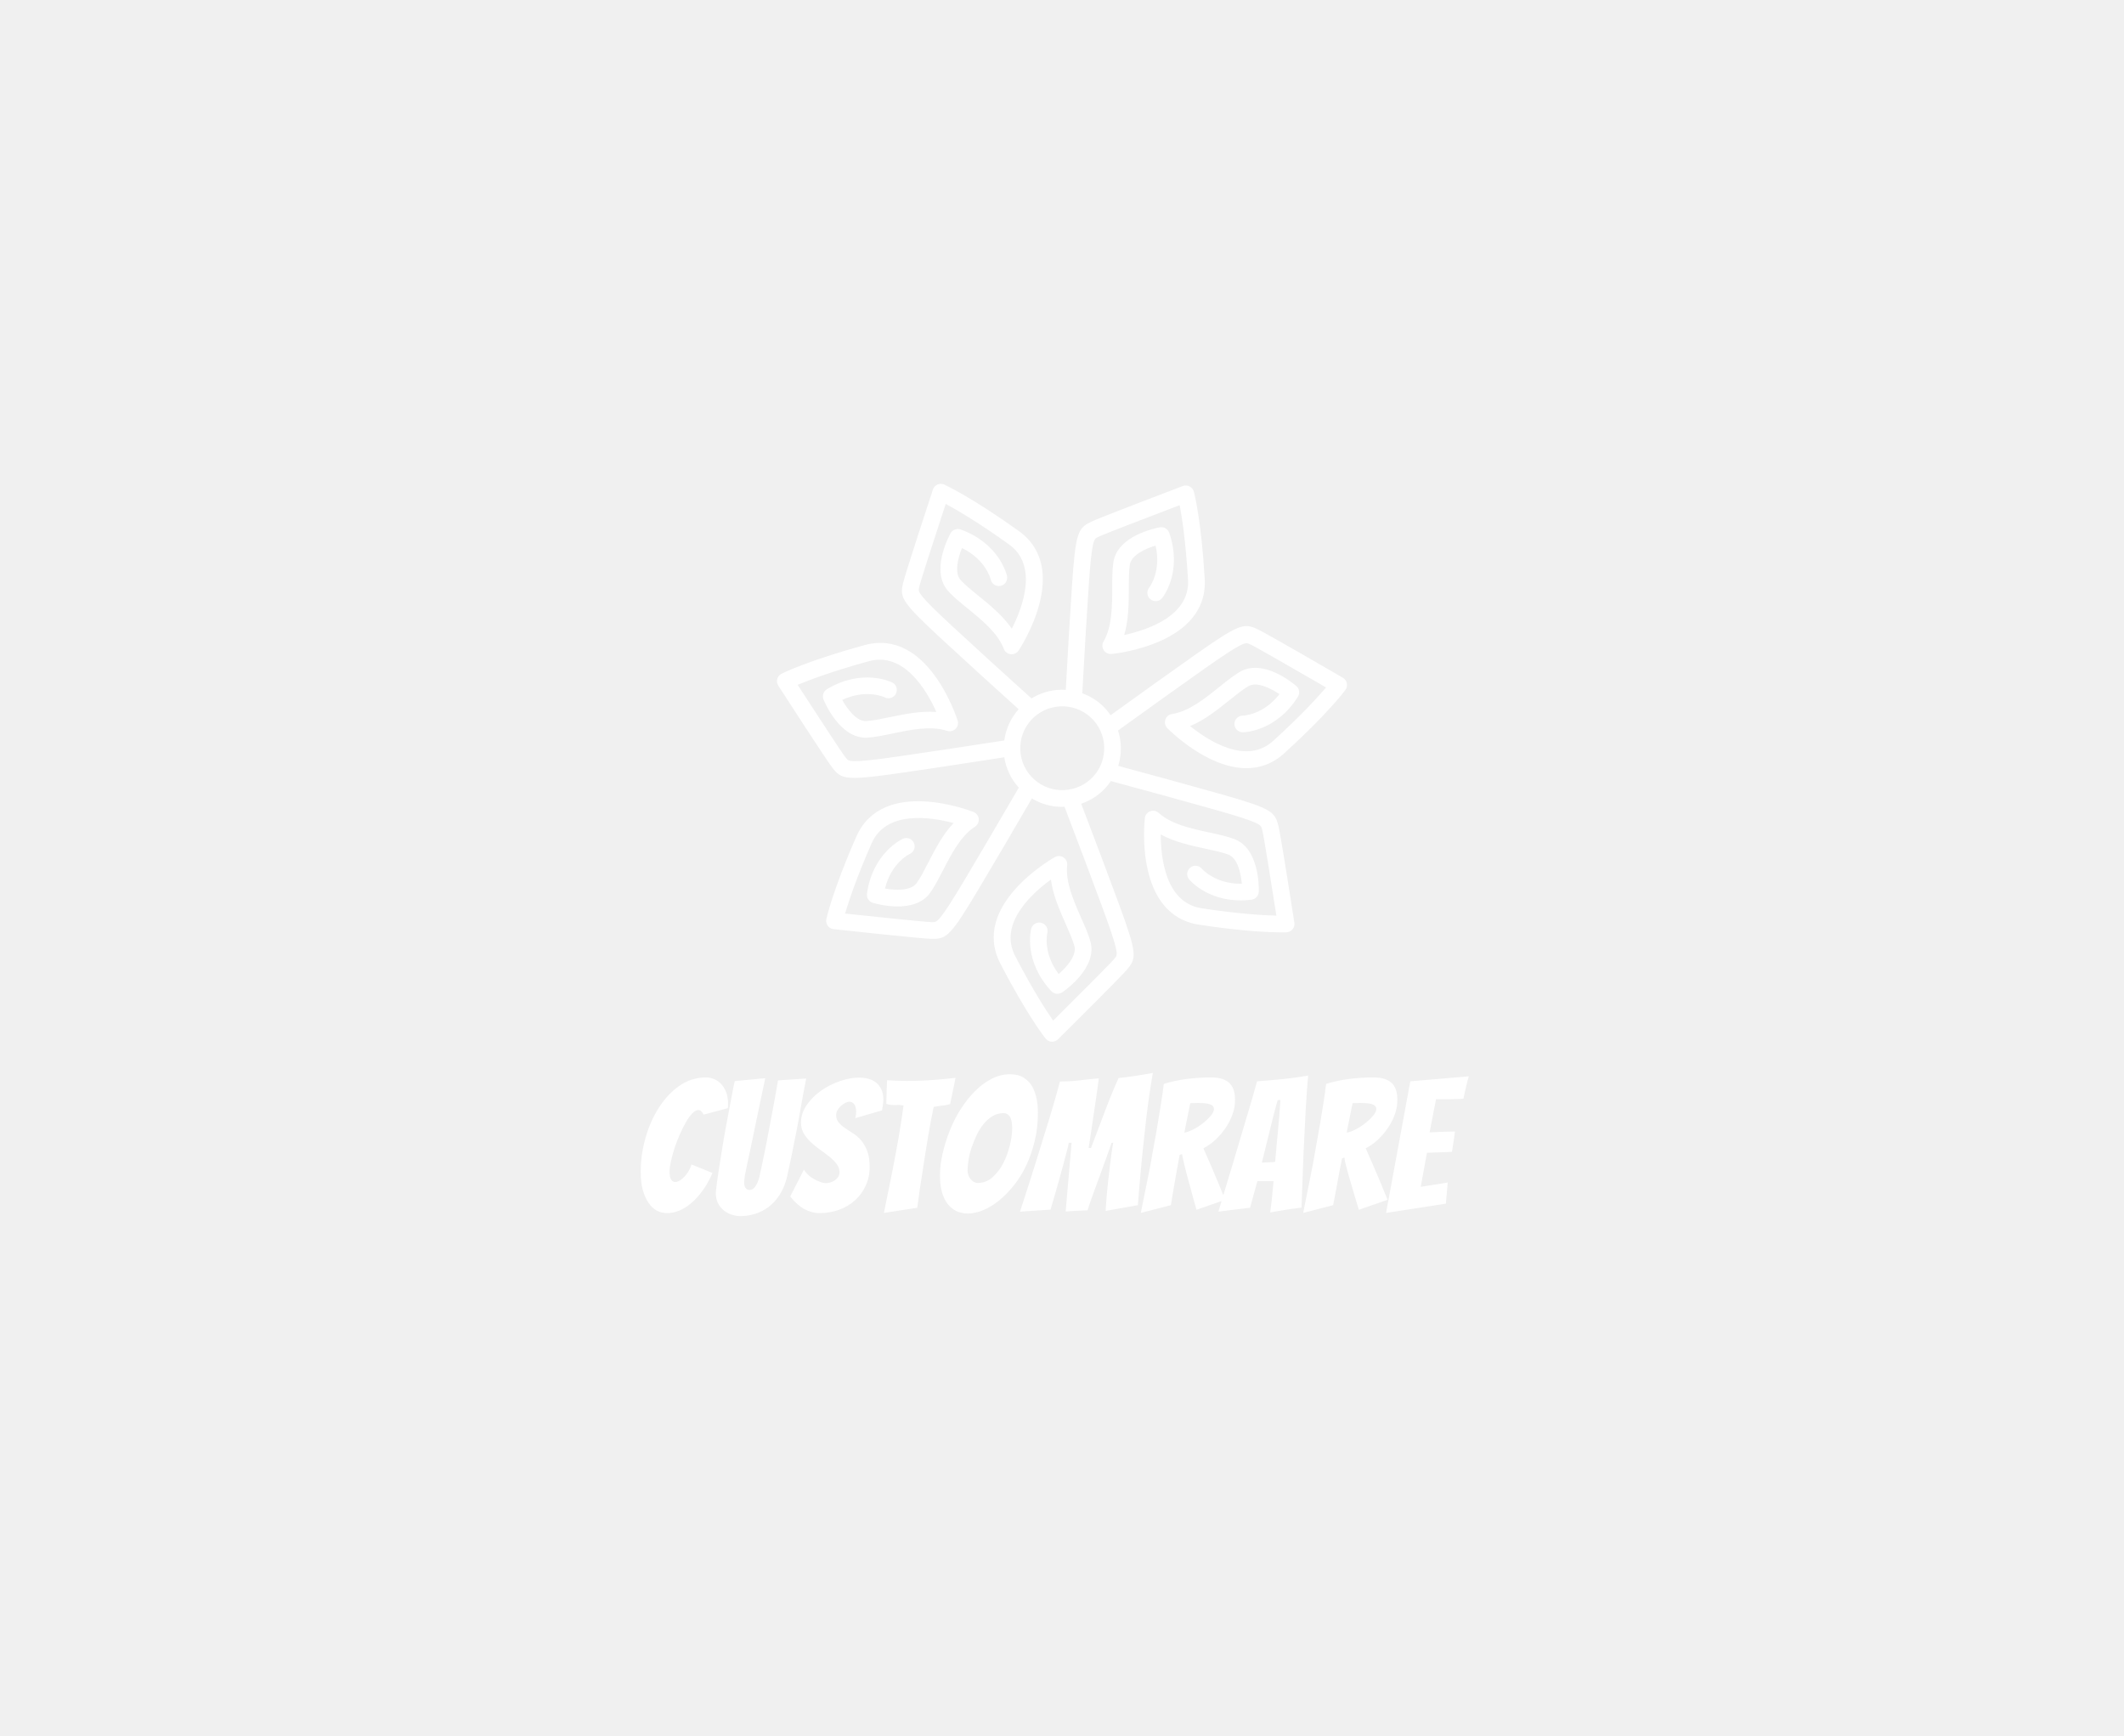
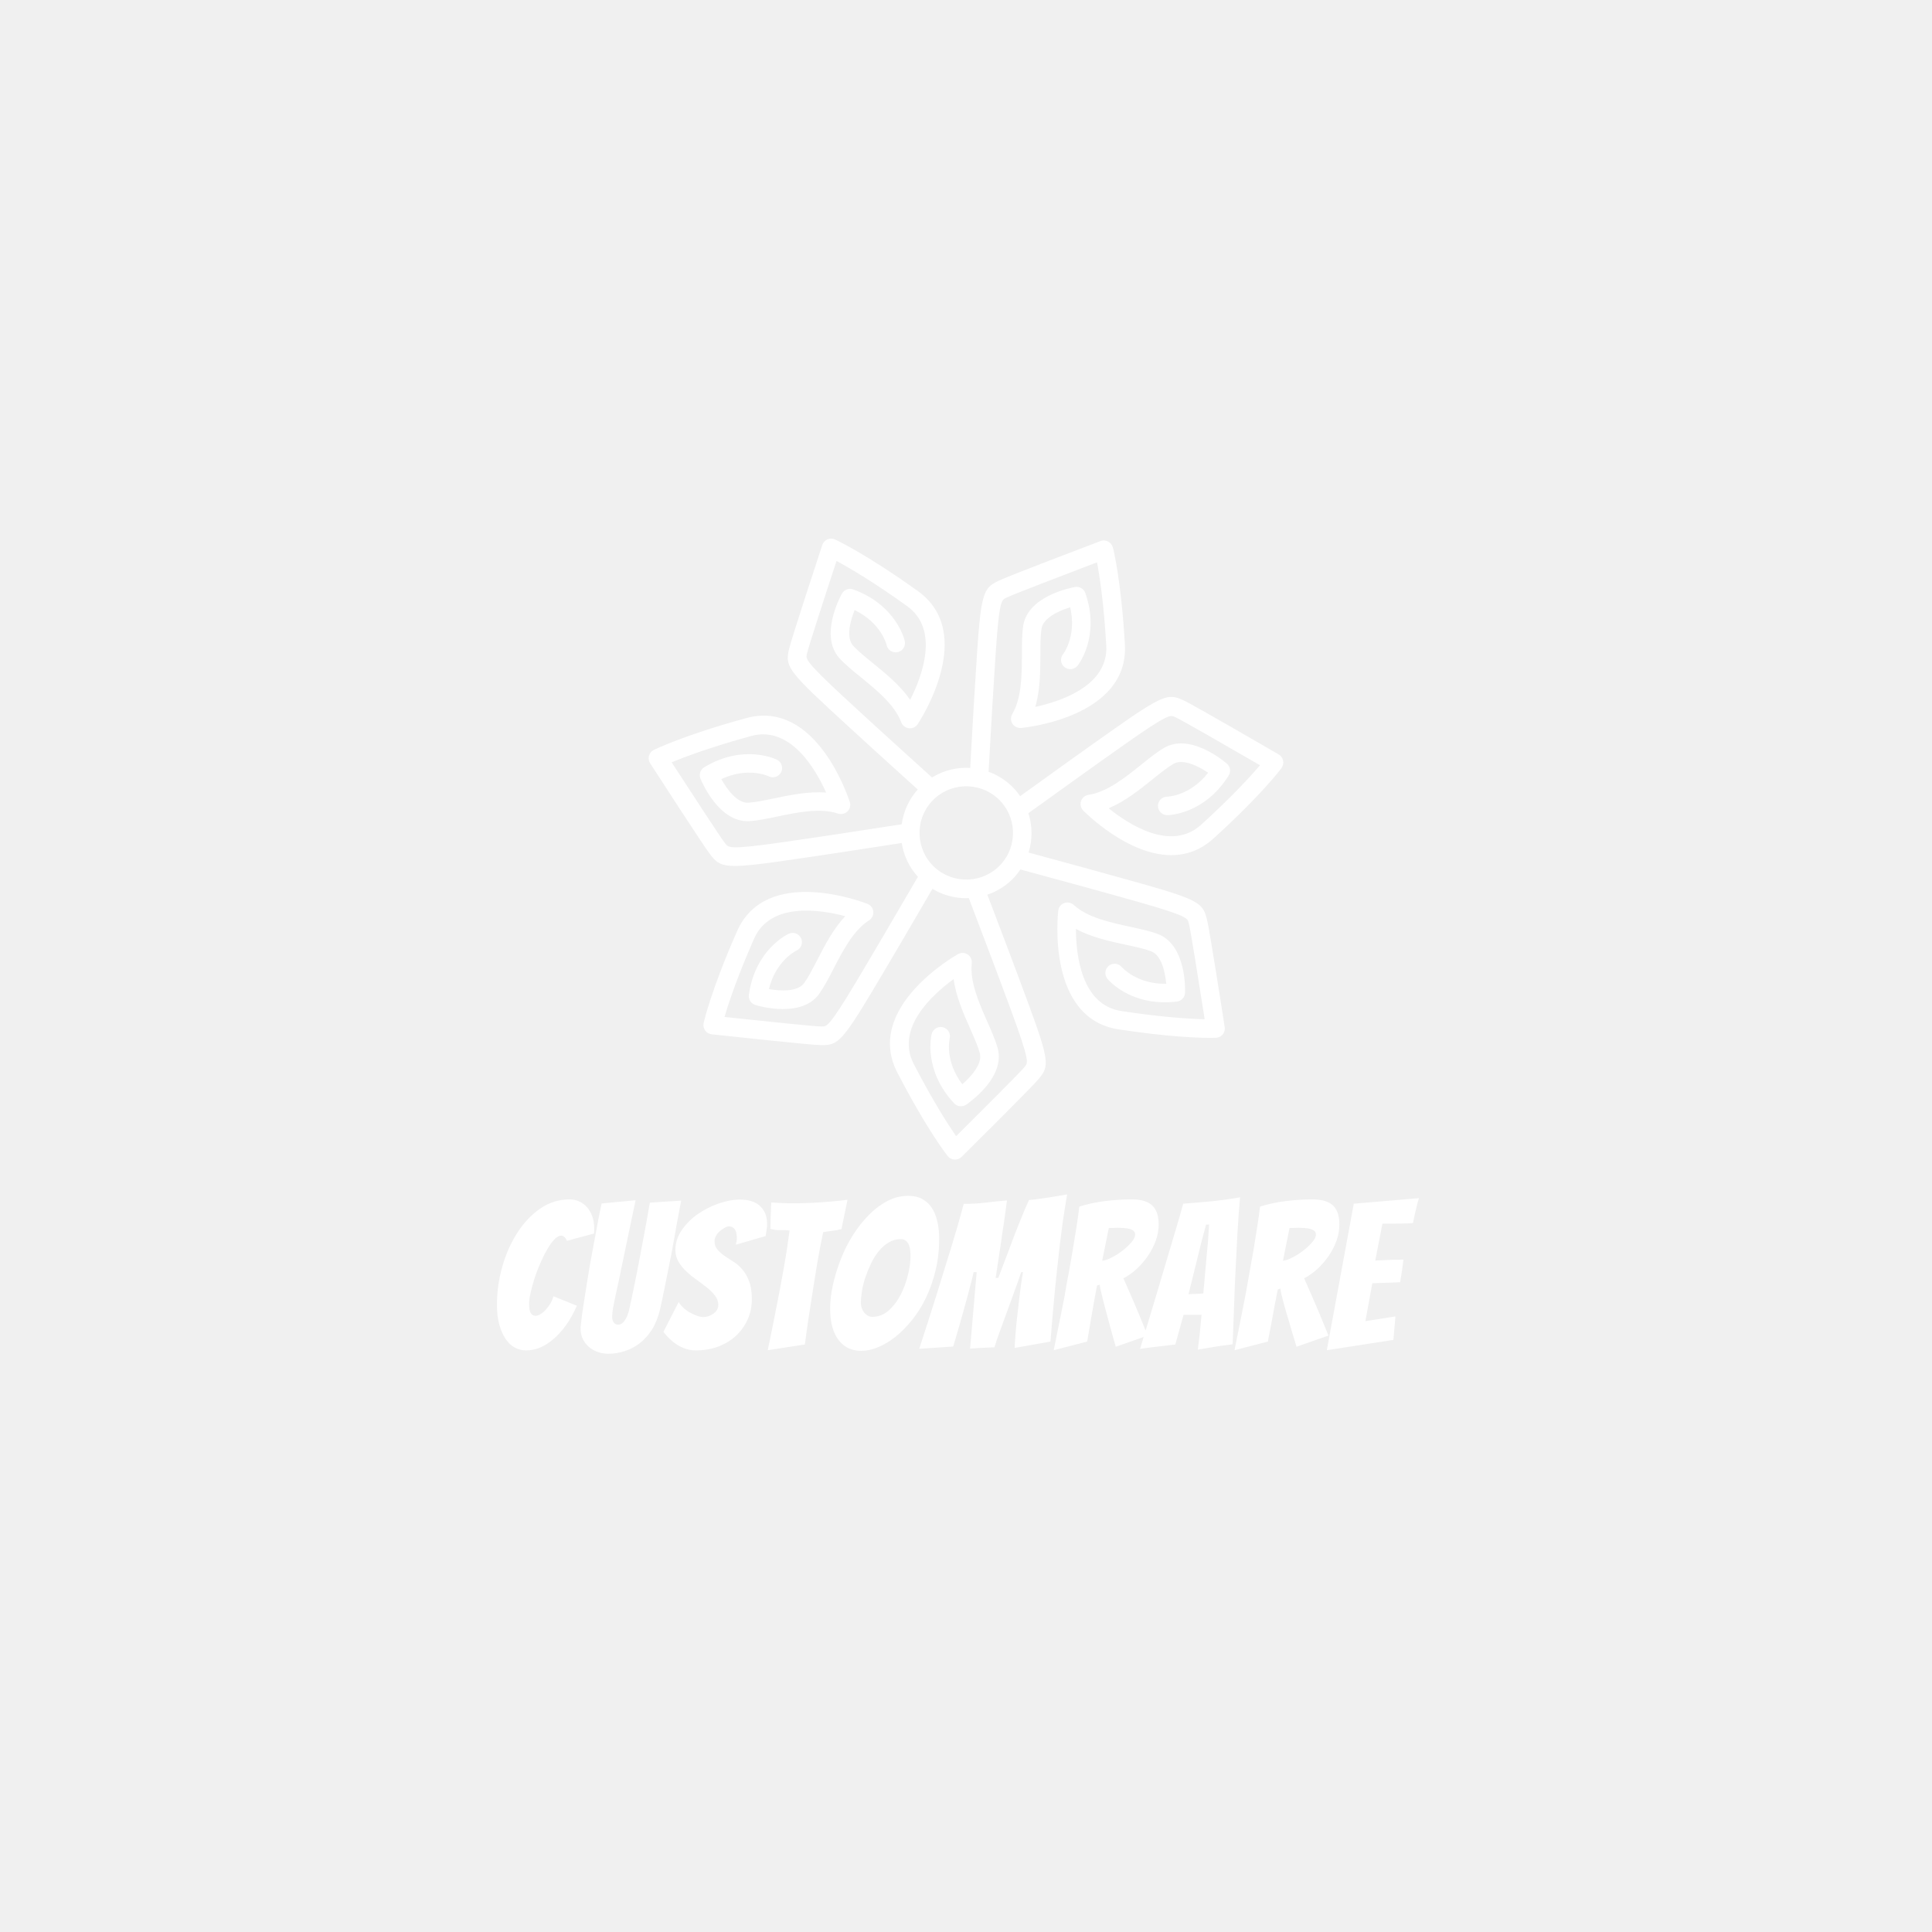
- <svg xmlns="http://www.w3.org/2000/svg" version="1.1" width="765" height="625" viewBox="0 0 300 300" class="svg-animations ">
+ <svg xmlns="http://www.w3.org/2000/svg" version="1.1" width="300" height="300" viewBox="0 0 300 300" class="svg-animations ">
  <svg viewBox="0 0 138.005 140.035" width="100" height="100" x="100" y="83.63" style="fill: rgb(255, 255, 255);">
    <svg width="138" height="135" viewBox="0 0 138 135">
      <path d="M137.96 48.269C137.839 47.705 137.489 47.222 137.005 46.941C135.083 45.827 118.134 35.98 116.306 35.175L116.024 35.054C113.04 33.7 111.696 34.035 101.413 41.266C94.263 46.297 87.918 50.871 83.711 53.903C82.555 54.735 81.588 55.433 80.768 56.01C80.163 55.124 79.464 54.306 78.644 53.554C77.233 52.267 75.62 51.314 73.913 50.71C73.98 49.61 74.061 48.175 74.155 46.444C74.437 41.293 74.881 33.512 75.459 24.859C76.211 13.643 76.736 13.389 77.582 12.959L77.905 12.798C78.994 12.248 89.693 8.13 97.489 5.165C98.053 8.13 98.981 14.113 99.505 23.235C100.016 31.982 89.652 35.39 84.061 36.597C85.15 32.935 85.163 28.883 85.177 25.208C85.177 23.101 85.19 21.116 85.418 19.6C85.781 17.239 89.222 15.683 91.655 14.945C93.093 21.129 90.257 24.953 90.096 25.14C89.41 26.012 89.558 27.274 90.432 27.958C91.306 28.655 92.569 28.508 93.268 27.636C93.47 27.381 98.214 21.277 94.962 11.859C94.639 10.92 93.671 10.357 92.704 10.531C91.655 10.719 82.408 12.557 81.44 18.983C81.171 20.794 81.158 22.927 81.158 25.181C81.144 29.608 81.131 34.639 79.061 38.154C78.671 38.811 78.698 39.616 79.101 40.26C79.504 40.89 80.23 41.252 80.996 41.185C81.951 41.092 104.465 38.771 103.551 23.007C102.744 8.961 101.024 2.227 100.943 1.945C100.795 1.395 100.432 0.926 99.921 0.657C99.384 0.362 98.792 0.322 98.255 0.537C96.171 1.328 77.851 8.277 76.063 9.189L75.795 9.324C72.864 10.773 72.273 12.034 71.426 24.564C70.848 33.243 70.405 41.038 70.123 46.189C70.042 47.625 69.975 48.859 69.921 49.865C67.044 49.691 64.128 50.402 61.614 51.945C60.794 51.193 59.679 50.187 58.308 48.953C54.477 45.492 48.684 40.246 42.313 34.343C34.047 26.697 34.181 26.133 34.383 25.208L34.463 24.859C34.718 23.665 38.24 12.771 40.848 4.87C43.509 6.292 48.738 9.324 56.184 14.676C63.308 19.788 59.45 29.97 56.856 35.068C54.692 31.915 51.547 29.353 48.684 27.032C47.057 25.704 45.512 24.443 44.477 23.316C42.864 21.545 43.832 17.896 44.786 15.548C50.512 18.325 51.695 22.927 51.748 23.182C51.99 24.255 53.052 24.939 54.154 24.698C55.243 24.456 55.929 23.383 55.687 22.296C55.62 21.974 53.845 14.462 44.477 11.054C43.549 10.719 42.501 11.108 42.017 11.98C41.506 12.919 37.124 21.237 41.506 26.039C42.743 27.394 44.396 28.736 46.144 30.158C49.584 32.962 53.482 36.128 54.921 39.951C55.189 40.662 55.834 41.159 56.587 41.239C57.34 41.333 58.079 40.984 58.496 40.354C59.033 39.549 71.386 20.633 58.536 11.416C47.084 3.206 40.767 0.308 40.498 0.188C39.974 -0.054 39.383 -0.054 38.858 0.174C38.334 0.402 37.931 0.845 37.756 1.382C37.057 3.488 30.942 22.082 30.525 24.04L30.458 24.336C29.745 27.529 30.35 28.776 39.584 37.308C45.982 43.225 51.775 48.47 55.62 51.945C56.775 52.991 57.73 53.863 58.509 54.561C56.547 56.761 55.391 59.404 55.028 62.127C53.913 62.301 52.326 62.543 50.364 62.838C45.256 63.63 37.528 64.823 28.898 66.058C17.742 67.654 17.393 67.198 16.788 66.46L16.56 66.178C15.793 65.239 9.53 55.634 5 48.658C7.796 47.491 13.468 45.344 22.285 42.929C30.767 40.622 36.251 50.013 38.59 55.231C34.772 54.936 30.807 55.755 27.192 56.506C25.135 56.935 23.186 57.338 21.654 57.432C19.275 57.579 17.03 54.52 15.793 52.307C21.56 49.61 25.888 51.596 26.116 51.703C27.111 52.186 28.307 51.784 28.804 50.791C29.302 49.798 28.898 48.591 27.904 48.094C27.608 47.947 20.646 44.58 12.097 49.718C11.25 50.227 10.887 51.287 11.264 52.2C11.667 53.192 15.417 61.805 21.882 61.443C23.71 61.336 25.807 60.893 28.011 60.437C32.353 59.524 37.286 58.505 41.17 59.793C41.896 60.034 42.676 59.846 43.227 59.323C43.764 58.786 43.966 58.008 43.737 57.284C43.428 56.372 36.452 34.88 21.21 39.039C7.608 42.755 1.371 45.841 1.116 45.961C0.605 46.216 0.229 46.672 0.067 47.236C-0.081 47.786 0.014 48.376 0.323 48.859C1.532 50.724 12.151 67.171 13.414 68.727L13.602 68.969C14.785 70.458 15.74 71.182 18.764 71.182C20.955 71.182 24.221 70.807 29.436 70.055C38.079 68.821 45.821 67.614 50.942 66.822C52.595 66.567 53.966 66.353 55.028 66.192C55.445 68.862 56.614 71.437 58.55 73.544C57.972 74.523 57.152 75.931 56.09 77.743C53.482 82.21 49.557 88.958 45.082 96.444C39.302 106.103 38.711 106.103 37.77 106.09H37.407C36.157 106.09 24.772 104.909 16.492 104.024C17.339 101.126 19.234 95.371 22.917 87.013C26.452 78.99 37.219 80.64 42.756 82.116C40.122 84.893 38.267 88.488 36.587 91.762C35.619 93.626 34.718 95.397 33.818 96.645C32.42 98.59 28.643 98.402 26.143 97.96C27.675 91.789 31.95 89.682 32.165 89.575C33.173 89.106 33.616 87.925 33.146 86.919C32.689 85.913 31.493 85.457 30.471 85.926C30.175 86.06 23.173 89.347 21.788 99.207C21.654 100.187 22.245 101.126 23.2 101.421C24.221 101.729 33.294 104.278 37.084 98.993C38.146 97.504 39.127 95.612 40.162 93.613C42.192 89.669 44.49 85.202 47.931 83.001C48.563 82.599 48.926 81.861 48.845 81.11C48.778 80.359 48.281 79.715 47.582 79.433C46.681 79.084 25.565 70.941 19.207 85.403C13.535 98.282 12.017 105.07 11.949 105.352C11.828 105.915 11.949 106.492 12.285 106.962C12.621 107.431 13.132 107.726 13.71 107.793C15.928 108.035 35.364 110.141 37.407 110.141C37.407 110.141 37.407 110.141 37.42 110.141H37.729C37.783 110.141 37.837 110.141 37.904 110.141C41.049 110.141 42.219 109.135 48.55 98.537C53.039 91.037 56.977 84.276 59.585 79.795C60.458 78.306 61.157 77.099 61.708 76.16C63.966 77.528 66.507 78.199 69.047 78.199C69.235 78.199 69.424 78.172 69.612 78.172C70.015 79.232 70.593 80.748 71.319 82.68C73.16 87.509 75.942 94.82 78.953 103.004C82.838 113.562 82.475 114.005 81.857 114.743L81.628 115.024C80.862 115.977 72.757 124.08 66.856 129.942C65.136 127.46 61.843 122.376 57.649 114.26C53.617 106.465 61.695 99.154 66.319 95.786C66.816 99.583 68.456 103.286 69.948 106.653C70.794 108.571 71.601 110.396 72.004 111.872C72.636 114.179 70.123 116.996 68.2 118.66C64.356 113.589 65.405 108.947 65.458 108.706C65.727 107.632 65.082 106.546 64.007 106.264C62.931 105.982 61.829 106.626 61.547 107.713C61.466 108.021 59.625 115.521 66.426 122.805C67.098 123.53 68.214 123.65 69.034 123.1C69.921 122.497 77.609 117.063 75.889 110.812C75.405 109.054 74.545 107.096 73.631 105.043C71.843 100.992 69.813 96.39 70.257 92.339C70.338 91.587 70.001 90.85 69.37 90.434C68.738 90.018 67.932 89.991 67.273 90.353C66.44 90.823 46.816 102.092 54.074 116.111C60.539 128.614 64.853 134.061 65.042 134.289C65.405 134.732 65.929 135.013 66.493 135.04C66.534 135.04 66.574 135.04 66.614 135.04C67.138 135.04 67.663 134.825 68.039 134.45C69.625 132.88 83.523 119.103 84.787 117.533L84.975 117.291C87.058 114.769 87.085 113.388 82.744 101.609C79.719 93.398 76.937 86.087 75.096 81.244C74.504 79.688 74.02 78.427 73.644 77.434C75.835 76.696 77.878 75.422 79.545 73.597C80.029 73.074 80.445 72.511 80.822 71.947C81.897 72.242 83.402 72.645 85.244 73.154C90.244 74.51 97.784 76.549 106.172 78.923C117.005 81.995 117.153 82.545 117.395 83.471L117.489 83.82C117.812 84.987 119.613 96.31 120.903 104.52C117.879 104.453 111.817 104.117 102.784 102.736C94.101 101.408 92.919 90.595 92.905 84.88C96.279 86.704 100.231 87.563 103.833 88.341C105.889 88.784 107.838 89.199 109.276 89.749C111.521 90.595 112.314 94.284 112.543 96.806C106.239 96.927 103.026 93.358 102.865 93.17C102.153 92.325 100.889 92.204 100.042 92.902C99.182 93.613 99.061 94.874 99.76 95.733C99.975 95.988 104.948 101.877 114.868 100.67C115.849 100.549 116.602 99.731 116.642 98.738C116.682 97.678 116.79 88.26 110.701 85.98C108.981 85.336 106.897 84.893 104.693 84.41C100.352 83.471 95.432 82.411 92.421 79.661C91.857 79.151 91.064 79.004 90.351 79.259C89.639 79.527 89.142 80.157 89.061 80.909C88.954 81.861 86.547 104.319 102.18 106.72C113 108.37 119.613 108.571 122.166 108.571C122.906 108.571 123.296 108.558 123.363 108.558C123.927 108.531 124.465 108.263 124.828 107.82C125.191 107.377 125.352 106.801 125.258 106.237C124.922 104.037 121.911 84.705 121.387 82.773L121.306 82.478C120.486 79.312 119.384 78.481 107.274 75.059C98.86 72.685 91.306 70.632 86.306 69.277C84.841 68.875 83.591 68.54 82.609 68.271C83.483 65.481 83.456 62.476 82.569 59.712C83.456 59.068 84.625 58.236 86.064 57.203C90.257 54.185 96.602 49.61 103.725 44.593C112.932 38.113 113.47 38.355 114.33 38.757L114.666 38.905C115.782 39.401 125.728 45.116 132.933 49.288C130.97 51.596 126.898 56.077 120.137 62.221C113.645 68.124 104.478 62.234 100.016 58.639C103.551 57.177 106.709 54.641 109.586 52.334C111.225 51.019 112.785 49.771 114.102 48.993C116.158 47.786 119.545 49.49 121.656 50.912C117.744 55.929 112.986 56.117 112.731 56.117C111.629 56.13 110.728 57.042 110.742 58.143C110.755 59.243 111.656 60.142 112.758 60.142H112.771C113.094 60.142 120.836 59.98 126.118 51.529C126.642 50.684 126.481 49.584 125.728 48.94C124.922 48.242 117.664 42.232 112.059 45.519C110.473 46.444 108.819 47.786 107.059 49.194C103.604 51.971 99.68 55.124 95.634 55.728C94.881 55.835 94.263 56.358 94.021 57.083C93.779 57.794 93.967 58.585 94.491 59.135C95.002 59.645 104.155 68.835 113.645 68.835C116.777 68.835 119.935 67.842 122.839 65.199C133.269 55.728 137.422 50.16 137.597 49.919C137.946 49.409 138.081 48.832 137.96 48.269ZM62.206 71.504C58.066 67.735 57.77 61.295 61.547 57.163C65.324 53.031 71.776 52.736 75.916 56.506C80.055 60.276 80.351 66.715 76.574 70.847C72.797 74.979 66.346 75.274 62.206 71.504Z" />
    </svg>
  </svg>
  <svg x="75.915" y="183.63" style="fill: rgb(255, 255, 255);">
    <path d="M13.66 19.12Q12.90 20.88 11.95 22.18Q11.01 23.47 9.97 24.35Q8.93 25.23 7.87 25.65Q6.82 26.06 5.82 26.06L5.82 26.06Q4.83 26.06 4.02 25.62Q3.20 25.17 2.59 24.27Q1.98 23.38 1.62 22.06Q1.25 20.75 1.25 18.99L1.25 18.99Q1.25 15.98 2.08 13.06Q2.91 10.13 4.42 7.79Q5.92 5.46 7.98 4.03Q10.05 2.61 12.54 2.61L12.54 2.61Q13.31 2.61 14.02 2.93Q14.72 3.25 15.23 3.82Q15.74 4.40 16.05 5.23Q16.35 6.06 16.35 7.09L16.35 7.09Q16.35 7.28 16.35 7.49Q16.35 7.70 16.32 7.92L16.32 7.92L12.13 9.04Q11.74 8.24 11.23 8.24L11.23 8.24Q10.72 8.24 10.16 8.83Q9.60 9.42 9.06 10.37Q8.51 11.31 8 12.48Q7.49 13.65 7.10 14.83Q6.72 16.02 6.48 17.09Q6.24 18.16 6.24 18.83L6.24 18.83Q6.24 19.86 6.51 20.27Q6.78 20.69 7.23 20.69L7.23 20.69Q7.58 20.69 8.03 20.42Q8.48 20.14 8.86 19.71Q9.25 19.28 9.57 18.74Q9.89 18.19 10.02 17.65L10.02 17.65L13.66 19.12ZM26.56 19.76Q26.11 21.58 25.30 22.86Q24.48 24.14 23.38 24.98Q22.27 25.81 21.02 26.19Q19.78 26.58 18.53 26.58L18.53 26.58Q17.79 26.58 17.02 26.34Q16.26 26.10 15.65 25.62Q15.04 25.14 14.64 24.40Q14.24 23.66 14.24 22.67L14.24 22.67Q14.24 22.54 14.24 22.42Q14.24 22.29 14.27 22.16L14.27 22.16Q14.40 20.85 14.69 18.99Q14.98 17.14 15.30 15.12Q15.62 13.10 16 11.07Q16.38 9.04 16.69 7.38Q16.99 5.71 17.22 4.61Q17.44 3.50 17.50 3.25L17.50 3.25Q18.18 3.18 19.10 3.09Q20.03 2.99 20.83 2.93L20.83 2.93Q21.82 2.83 22.78 2.74L22.78 2.74Q21.95 6.61 21.31 9.74L21.31 9.74Q21.02 11.09 20.75 12.43Q20.48 13.78 20.24 14.90Q20 16.02 19.82 16.83Q19.65 17.65 19.54 18.16Q19.42 18.67 19.28 19.46Q19.14 20.24 19.14 20.88L19.14 20.88Q19.14 21.39 19.39 21.73Q19.65 22.06 20.03 22.06L20.03 22.06Q20.58 22.06 20.93 21.63Q21.28 21.20 21.52 20.59Q21.76 19.98 21.87 19.36Q21.98 18.74 22.08 18.38L22.08 18.38Q22.27 17.46 22.51 16.32Q22.75 15.18 22.99 13.95Q23.23 12.72 23.47 11.44Q23.71 10.16 23.94 8.94L23.94 8.94Q24.48 6.13 24.99 3.12L24.99 3.12L29.86 2.80Q29.86 2.80 29.70 3.63Q29.54 4.46 29.28 5.84Q29.02 7.22 28.72 8.98Q28.42 10.74 28.03 12.64Q27.65 14.54 27.28 16.38Q26.91 18.22 26.56 19.76L26.56 19.76ZM40.83 18.10Q40.83 19.89 40.14 21.34Q39.46 22.80 38.29 23.86Q37.12 24.91 35.54 25.49Q33.95 26.06 32.13 26.06L32.13 26.06Q30.85 26.06 29.57 25.38Q28.29 24.69 27.10 23.18L27.10 23.18L29.47 18.54Q29.70 18.96 30.14 19.39Q30.59 19.82 31.15 20.14Q31.71 20.46 32.27 20.67Q32.83 20.88 33.28 20.88L33.28 20.88Q33.66 20.88 34.08 20.75Q34.50 20.62 34.85 20.37Q35.20 20.11 35.41 19.78Q35.62 19.44 35.62 18.99L35.62 18.99Q35.62 18.22 35.12 17.57Q34.62 16.91 33.89 16.32Q33.15 15.73 32.29 15.12Q31.42 14.51 30.70 13.84Q29.98 13.17 29.47 12.34Q28.96 11.50 28.96 10.48L28.96 10.48Q28.96 8.82 29.95 7.38Q30.94 5.94 32.43 4.90Q33.92 3.86 35.68 3.25Q37.44 2.64 39.01 2.64L39.01 2.64Q39.87 2.64 40.64 2.85Q41.41 3.06 41.97 3.52Q42.53 3.98 42.86 4.69Q43.20 5.39 43.20 6.45L43.20 6.45Q43.20 6.90 43.12 7.34Q43.04 7.79 42.98 8.30L42.98 8.30L38.34 9.65Q38.40 9.39 38.45 9.14Q38.50 8.88 38.50 8.62L38.50 8.62Q38.50 7.66 38.16 7.23Q37.82 6.80 37.28 6.80L37.28 6.80Q37.02 6.80 36.66 6.99Q36.29 7.18 35.92 7.49Q35.55 7.79 35.30 8.21Q35.04 8.62 35.04 9.10L35.04 9.10Q35.04 9.87 35.47 10.38Q35.90 10.90 36.54 11.34Q37.18 11.79 37.94 12.26Q38.69 12.72 39.33 13.46Q39.97 14.19 40.40 15.30Q40.83 16.40 40.83 18.10L40.83 18.10ZM49.06 25.14L43.30 26.03Q44.03 22.51 44.70 19.09L44.70 19.09Q44.99 17.65 45.28 16.08Q45.57 14.51 45.84 12.99Q46.11 11.47 46.32 10.05Q46.53 8.62 46.69 7.44L46.69 7.44Q45.95 7.34 45.20 7.38Q44.45 7.41 43.71 7.18L43.71 7.18Q43.74 6.67 43.74 6Q43.74 5.33 43.78 4.66L43.78 4.66Q43.81 3.92 43.84 3.09L43.84 3.09Q44.67 3.15 45.50 3.18Q46.34 3.22 47.17 3.22L47.17 3.22Q48.80 3.22 50.32 3.14Q51.84 3.06 53.14 2.94Q54.43 2.83 55.68 2.67L55.68 2.67L55.33 4.40Q55.17 5.14 55.02 5.90Q54.88 6.67 54.75 7.22L54.75 7.22Q54.05 7.41 53.33 7.49Q52.61 7.57 51.90 7.70L51.90 7.70Q51.68 8.78 51.42 10.11Q51.17 11.44 50.93 12.86Q50.69 14.29 50.46 15.76Q50.24 17.23 50.02 18.58L50.02 18.58Q49.50 21.74 49.06 25.14L49.06 25.14ZM69.92 8.69Q69.92 11.31 69.36 13.63Q68.80 15.95 67.87 17.89Q66.94 19.82 65.71 21.34Q64.48 22.86 63.14 23.94Q61.79 25.01 60.42 25.57Q59.04 26.13 57.79 26.13L57.79 26.13Q56.74 26.13 55.87 25.73Q55.01 25.33 54.37 24.54Q53.73 23.76 53.36 22.53Q52.99 21.30 52.99 19.57L52.99 19.57Q52.99 17.78 53.44 15.79Q53.89 13.81 54.66 11.86Q55.42 9.90 56.54 8.14Q57.66 6.38 59.01 5.02Q60.35 3.66 61.89 2.86Q63.42 2.06 65.09 2.06L65.09 2.06Q66.53 2.06 67.47 2.66Q68.42 3.25 68.94 4.19Q69.47 5.14 69.70 6.32Q69.92 7.50 69.92 8.69L69.92 8.69ZM57.76 18.74Q57.76 19.09 57.89 19.47Q58.02 19.86 58.24 20.14Q58.46 20.43 58.80 20.64Q59.14 20.85 59.52 20.85L59.52 20.85Q60.96 20.85 62.08 19.86Q63.20 18.86 63.94 17.42Q64.67 15.98 65.07 14.35Q65.47 12.72 65.47 11.38L65.47 11.38Q65.47 10.99 65.42 10.54Q65.38 10.10 65.23 9.71Q65.09 9.33 64.78 9.06Q64.48 8.78 63.97 8.78L63.97 8.78Q62.94 8.78 62.08 9.30Q61.22 9.81 60.53 10.66Q59.84 11.50 59.33 12.58Q58.82 13.65 58.45 14.75Q58.08 15.86 57.92 16.91Q57.76 17.97 57.76 18.74L57.76 18.74ZM72.10 25.46L66.82 25.81Q68.22 21.55 69.50 17.46L69.50 17.46Q70.05 15.73 70.62 13.84Q71.20 11.95 71.78 10.10Q72.35 8.24 72.85 6.51Q73.34 4.78 73.73 3.31L73.73 3.31Q75.49 3.31 77.06 3.12Q78.62 2.93 80.45 2.77L80.45 2.77Q80.35 3.47 80.24 4.35Q80.13 5.23 79.98 6.19Q79.84 7.15 79.68 8.18Q79.52 9.20 79.30 10.80Q79.07 12.40 78.69 14.80L78.69 14.80L79.10 14.80Q80.03 12.37 80.64 10.75Q81.25 9.14 81.63 8.11Q82.02 7.09 82.42 6.11Q82.82 5.14 83.18 4.26Q83.55 3.38 83.87 2.70L83.87 2.70Q84.67 2.64 85.38 2.54Q86.08 2.45 86.78 2.34Q87.49 2.22 88.21 2.11Q88.93 2 89.79 1.84L89.79 1.84Q89.47 3.70 89.18 5.65Q88.90 7.60 88.67 9.54Q88.45 11.47 88.24 13.36Q88.03 15.25 87.87 16.94L87.87 16.94Q87.49 20.91 87.20 24.69L87.20 24.69L81.63 25.68Q81.63 25.52 81.68 24.82Q81.73 24.11 81.81 23.09Q81.89 22.06 82.03 20.82Q82.18 19.57 82.32 18.32Q82.46 17.07 82.62 15.90Q82.78 14.74 82.94 13.90L82.94 13.90L82.66 13.90Q82.21 15.25 81.66 16.74Q81.12 18.22 80.56 19.76Q80 21.30 79.46 22.77Q78.91 24.24 78.50 25.58L78.50 25.58Q77.38 25.62 76.58 25.66Q75.78 25.71 74.72 25.78L74.72 25.78L75.74 13.90L75.26 13.90Q75.20 14.32 74.94 15.30Q74.69 16.27 74.35 17.54Q74.02 18.80 73.63 20.16Q73.25 21.52 72.91 22.69Q72.58 23.86 72.35 24.61Q72.13 25.36 72.10 25.46L72.10 25.46ZM92.90 24.69L87.71 26.03Q88.58 21.78 89.38 17.71L89.38 17.71Q89.66 15.98 90.02 14.11Q90.37 12.24 90.67 10.40Q90.98 8.56 91.25 6.85Q91.52 5.14 91.68 3.73L91.68 3.73Q93.50 3.15 95.62 2.88Q97.73 2.61 99.81 2.61L99.81 2.61Q101.06 2.61 101.87 2.90Q102.69 3.18 103.15 3.71Q103.62 4.24 103.81 4.94Q104 5.65 104 6.51L104 6.51Q104 7.79 103.55 9.02Q103.10 10.26 102.35 11.36Q101.60 12.46 100.62 13.38Q99.65 14.29 98.53 14.86L98.53 14.86Q99.10 16.14 99.76 17.66Q100.42 19.18 100.99 20.56L100.99 20.56Q101.63 22.16 102.30 23.76L102.30 23.76L97.34 25.49Q96.70 23.28 96.19 21.33L96.19 21.33Q95.97 20.53 95.74 19.68Q95.52 18.83 95.33 18.08Q95.14 17.33 95.01 16.75Q94.88 16.18 94.85 15.86L94.85 15.86L94.43 15.98Q94.24 17.01 93.97 18.48Q93.70 19.95 93.47 21.33L93.47 21.33Q93.18 22.96 92.90 24.69L92.90 24.69ZM96.26 7.06L95.23 12.14Q95.84 12.08 96.72 11.63Q97.60 11.18 98.40 10.56Q99.20 9.94 99.78 9.26Q100.35 8.59 100.35 8.08L100.35 8.08Q100.35 7.73 100.13 7.52Q99.90 7.31 99.50 7.20Q99.10 7.09 98.62 7.06Q98.14 7.02 97.63 7.02L97.63 7.02Q97.28 7.02 96.91 7.04Q96.54 7.06 96.26 7.06L96.26 7.06ZM113.57 25.36Q112.77 25.49 111.81 25.65Q110.85 25.81 110.08 25.94L110.08 25.94Q110.21 24.88 110.34 23.86L110.34 23.86Q110.43 22.96 110.51 22.06Q110.59 21.17 110.66 20.53L110.66 20.53L107.87 20.53L106.59 25.14Q105.89 25.23 104.93 25.34Q103.97 25.46 103.14 25.55L103.14 25.55Q102.11 25.68 101.12 25.81L101.12 25.81Q102.40 21.55 103.65 17.42L103.65 17.42Q104.16 15.70 104.72 13.81Q105.28 11.92 105.84 10.05Q106.40 8.18 106.91 6.45Q107.42 4.72 107.81 3.28L107.81 3.28Q109.98 3.12 112.24 2.90Q114.50 2.67 116.64 2.29L116.64 2.29Q116.54 3.31 116.43 4.83Q116.32 6.35 116.22 8.14Q116.13 9.94 116.03 11.89Q115.94 13.84 115.84 15.73L115.84 15.73Q115.68 20.14 115.49 25.10L115.49 25.10Q114.53 25.26 113.57 25.36L113.57 25.36ZM110.62 9.30L108.64 17.33Q108.77 17.33 109.10 17.31Q109.44 17.30 109.81 17.28Q110.18 17.26 110.50 17.25Q110.82 17.23 110.94 17.20L110.94 17.20Q110.94 17.01 110.99 16.54Q111.04 16.08 111.09 15.49Q111.14 14.90 111.20 14.19Q111.26 13.49 111.33 12.82L111.33 12.82Q111.46 11.18 111.65 9.30L111.65 9.30L111.84 6.51L111.36 6.54L110.62 9.30ZM120.96 24.69L115.78 26.03Q116.64 21.78 117.44 17.71L117.44 17.71Q117.73 15.98 118.08 14.11Q118.43 12.24 118.74 10.40Q119.04 8.56 119.31 6.85Q119.58 5.14 119.74 3.73L119.74 3.73Q121.57 3.15 123.68 2.88Q125.79 2.61 127.87 2.61L127.87 2.61Q129.12 2.61 129.94 2.90Q130.75 3.18 131.22 3.71Q131.68 4.24 131.87 4.94Q132.06 5.65 132.06 6.51L132.06 6.51Q132.06 7.79 131.62 9.02Q131.17 10.26 130.42 11.36Q129.66 12.46 128.69 13.38Q127.71 14.29 126.59 14.86L126.59 14.86Q127.17 16.14 127.82 17.66Q128.48 19.18 129.06 20.56L129.06 20.56Q129.70 22.16 130.37 23.76L130.37 23.76L125.41 25.49Q124.77 23.44 124.26 21.65L124.26 21.65Q124.03 20.91 123.81 20.13Q123.58 19.34 123.39 18.64Q123.20 17.94 123.07 17.38Q122.94 16.82 122.91 16.46L122.91 16.46L122.50 16.59Q122.30 17.62 122.03 18.99Q121.76 20.37 121.54 21.65L121.54 21.65Q121.25 23.15 120.96 24.69L120.96 24.69ZM124.32 7.06L123.30 12.14Q123.90 12.08 124.78 11.63Q125.66 11.18 126.46 10.56Q127.26 9.94 127.84 9.26Q128.42 8.59 128.42 8.08L128.42 8.08Q128.42 7.73 128.19 7.52Q127.97 7.31 127.57 7.20Q127.17 7.09 126.69 7.06Q126.21 7.02 125.70 7.02L125.70 7.02Q125.34 7.02 124.98 7.04Q124.61 7.06 124.32 7.06L124.32 7.06ZM140.45 24.43L130.11 26.03L134.30 3.28L144.42 2.42Q144.19 3.12 144.03 3.86L144.03 3.86Q143.87 4.46 143.73 5.12Q143.58 5.78 143.49 6.29L143.49 6.29Q143.17 6.32 142.58 6.34Q141.98 6.35 141.31 6.37Q140.64 6.38 139.95 6.38Q139.26 6.38 138.75 6.38L138.75 6.38L137.63 12.11Q138.62 12.05 139.49 12.02L139.49 12.02Q140.19 11.98 140.93 11.98Q141.66 11.98 142.02 11.95L142.02 11.95Q141.89 12.85 141.78 13.71Q141.66 14.58 141.50 15.47L141.50 15.47Q141.18 15.50 140.46 15.52Q139.74 15.54 139.01 15.57L139.01 15.57Q138.18 15.60 137.18 15.63L137.18 15.63L136.10 21.52L140.77 20.78L140.45 24.43Z" />
  </svg>
  <text fill="#ffffff" font-family="sans-serif" font-size="16px" x="150" y="216.37">
    <tspan dy="0" x="150" />
  </text>
</svg>
